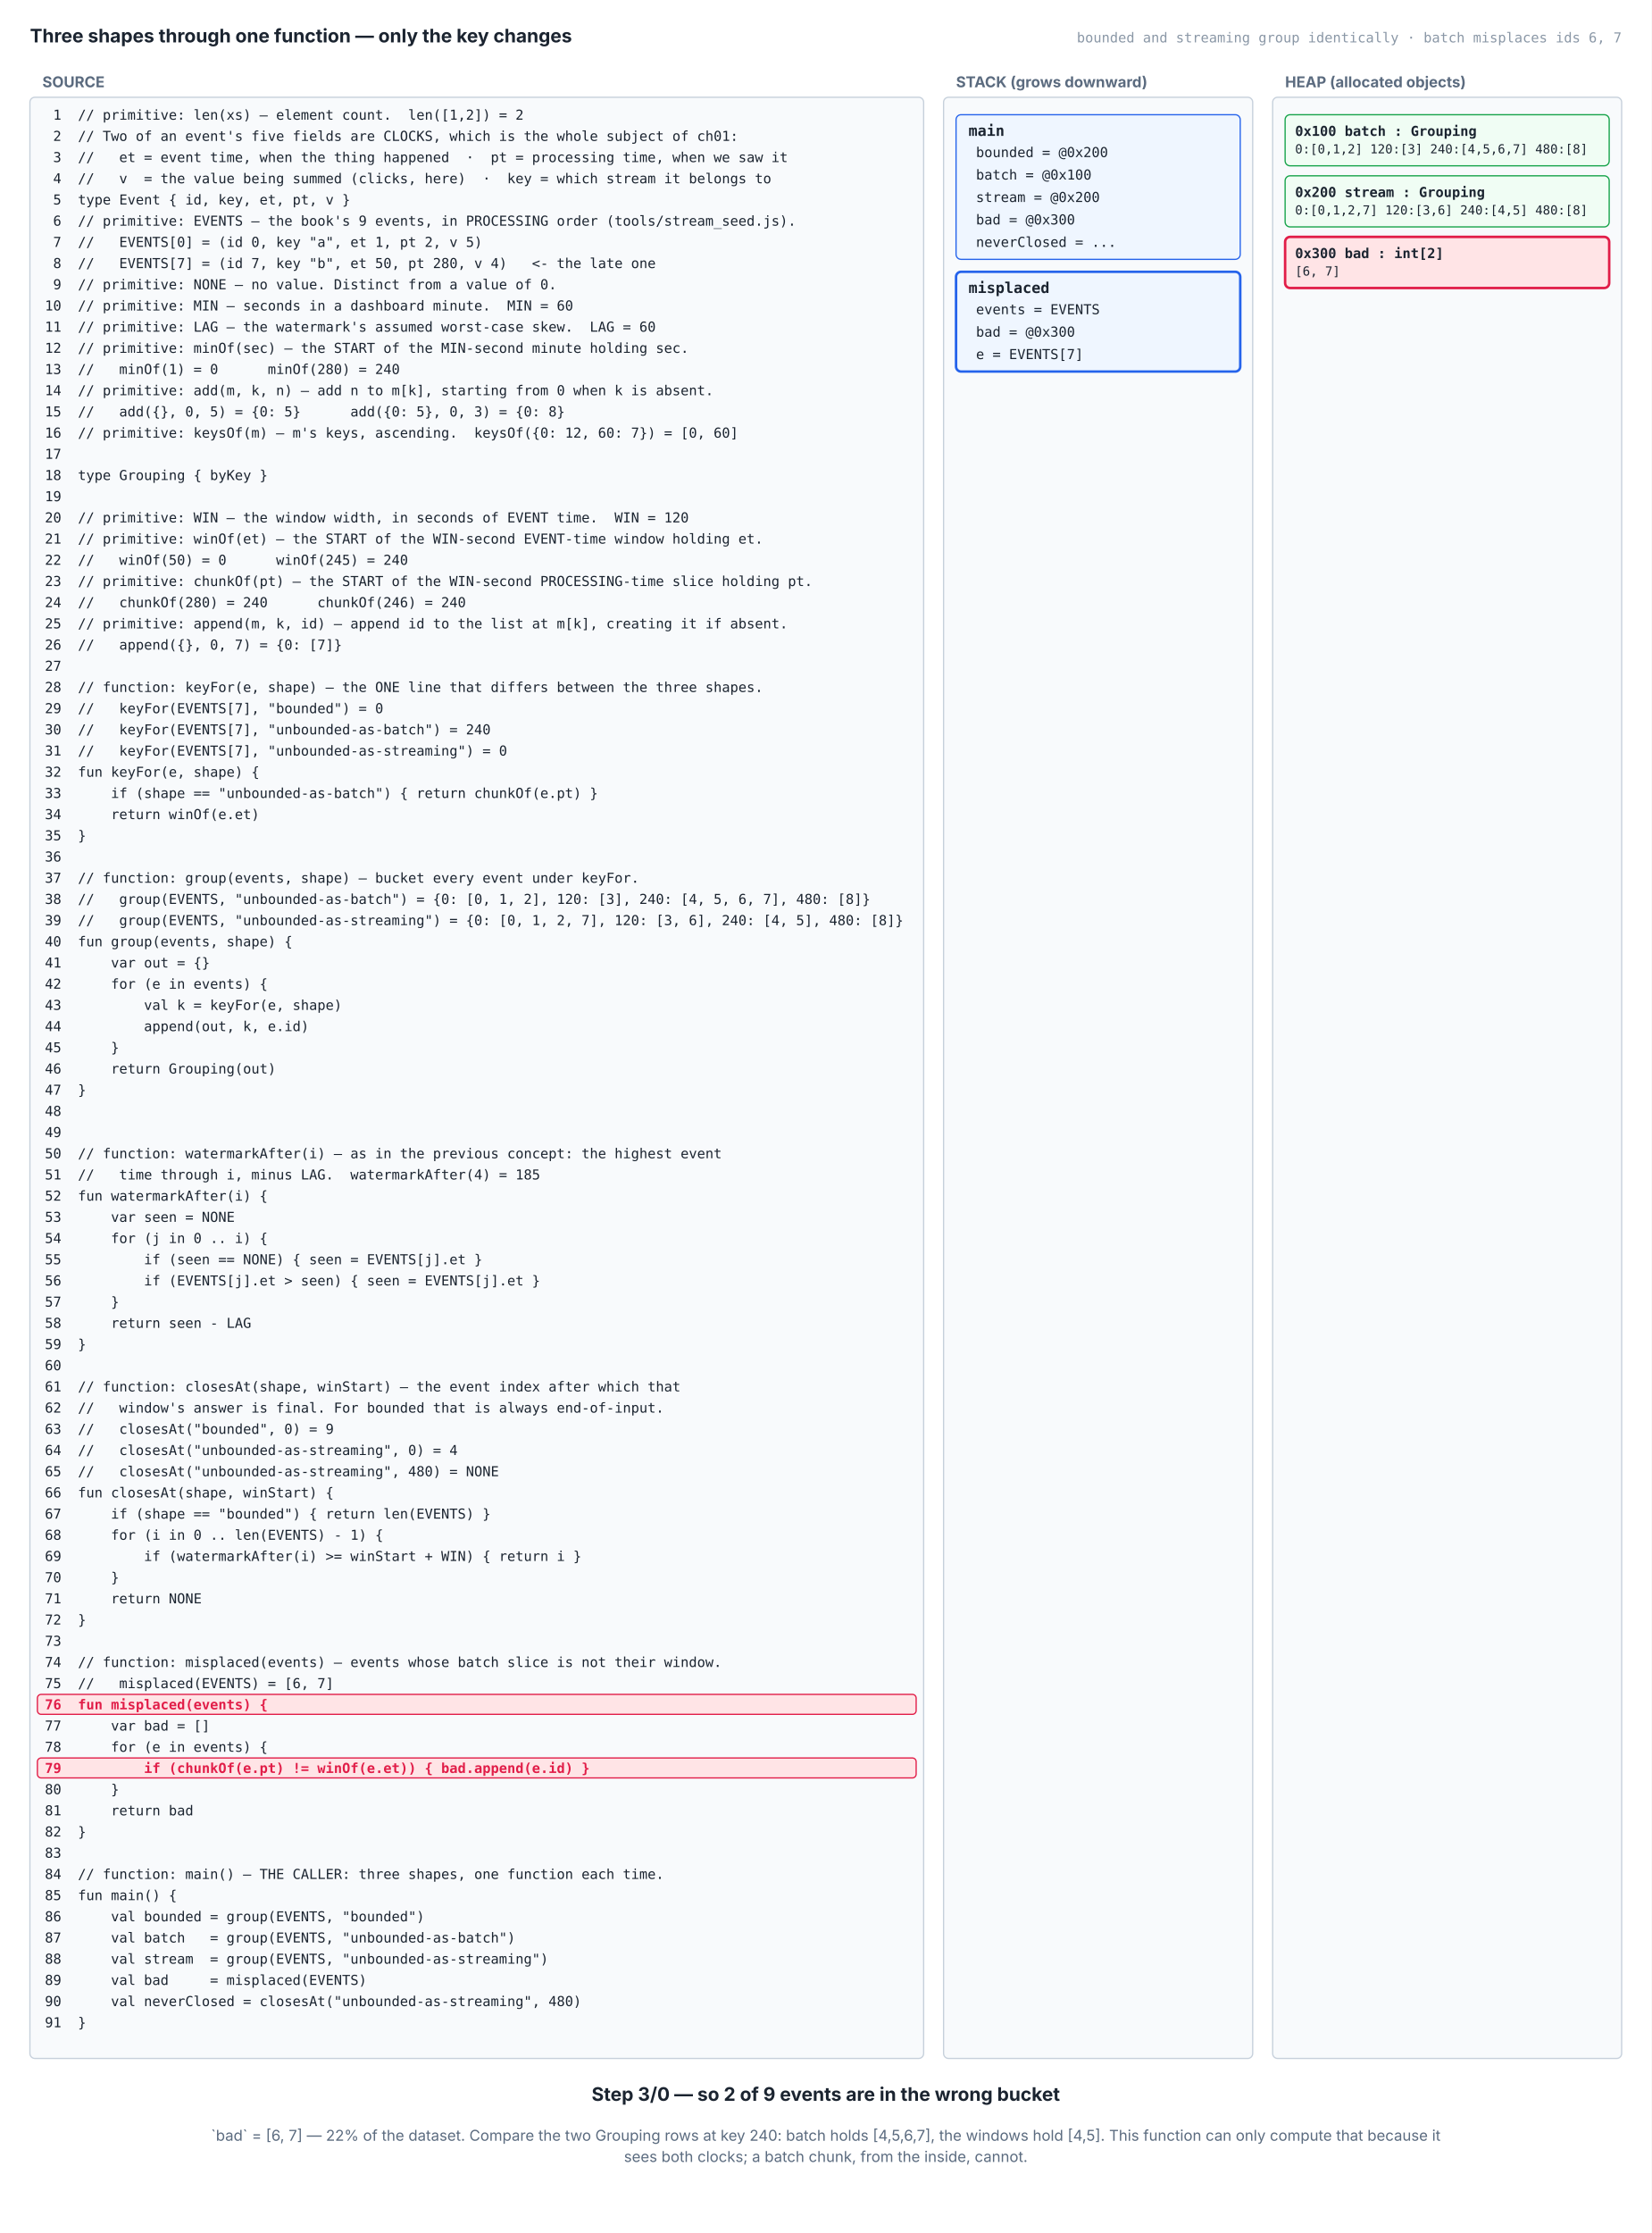
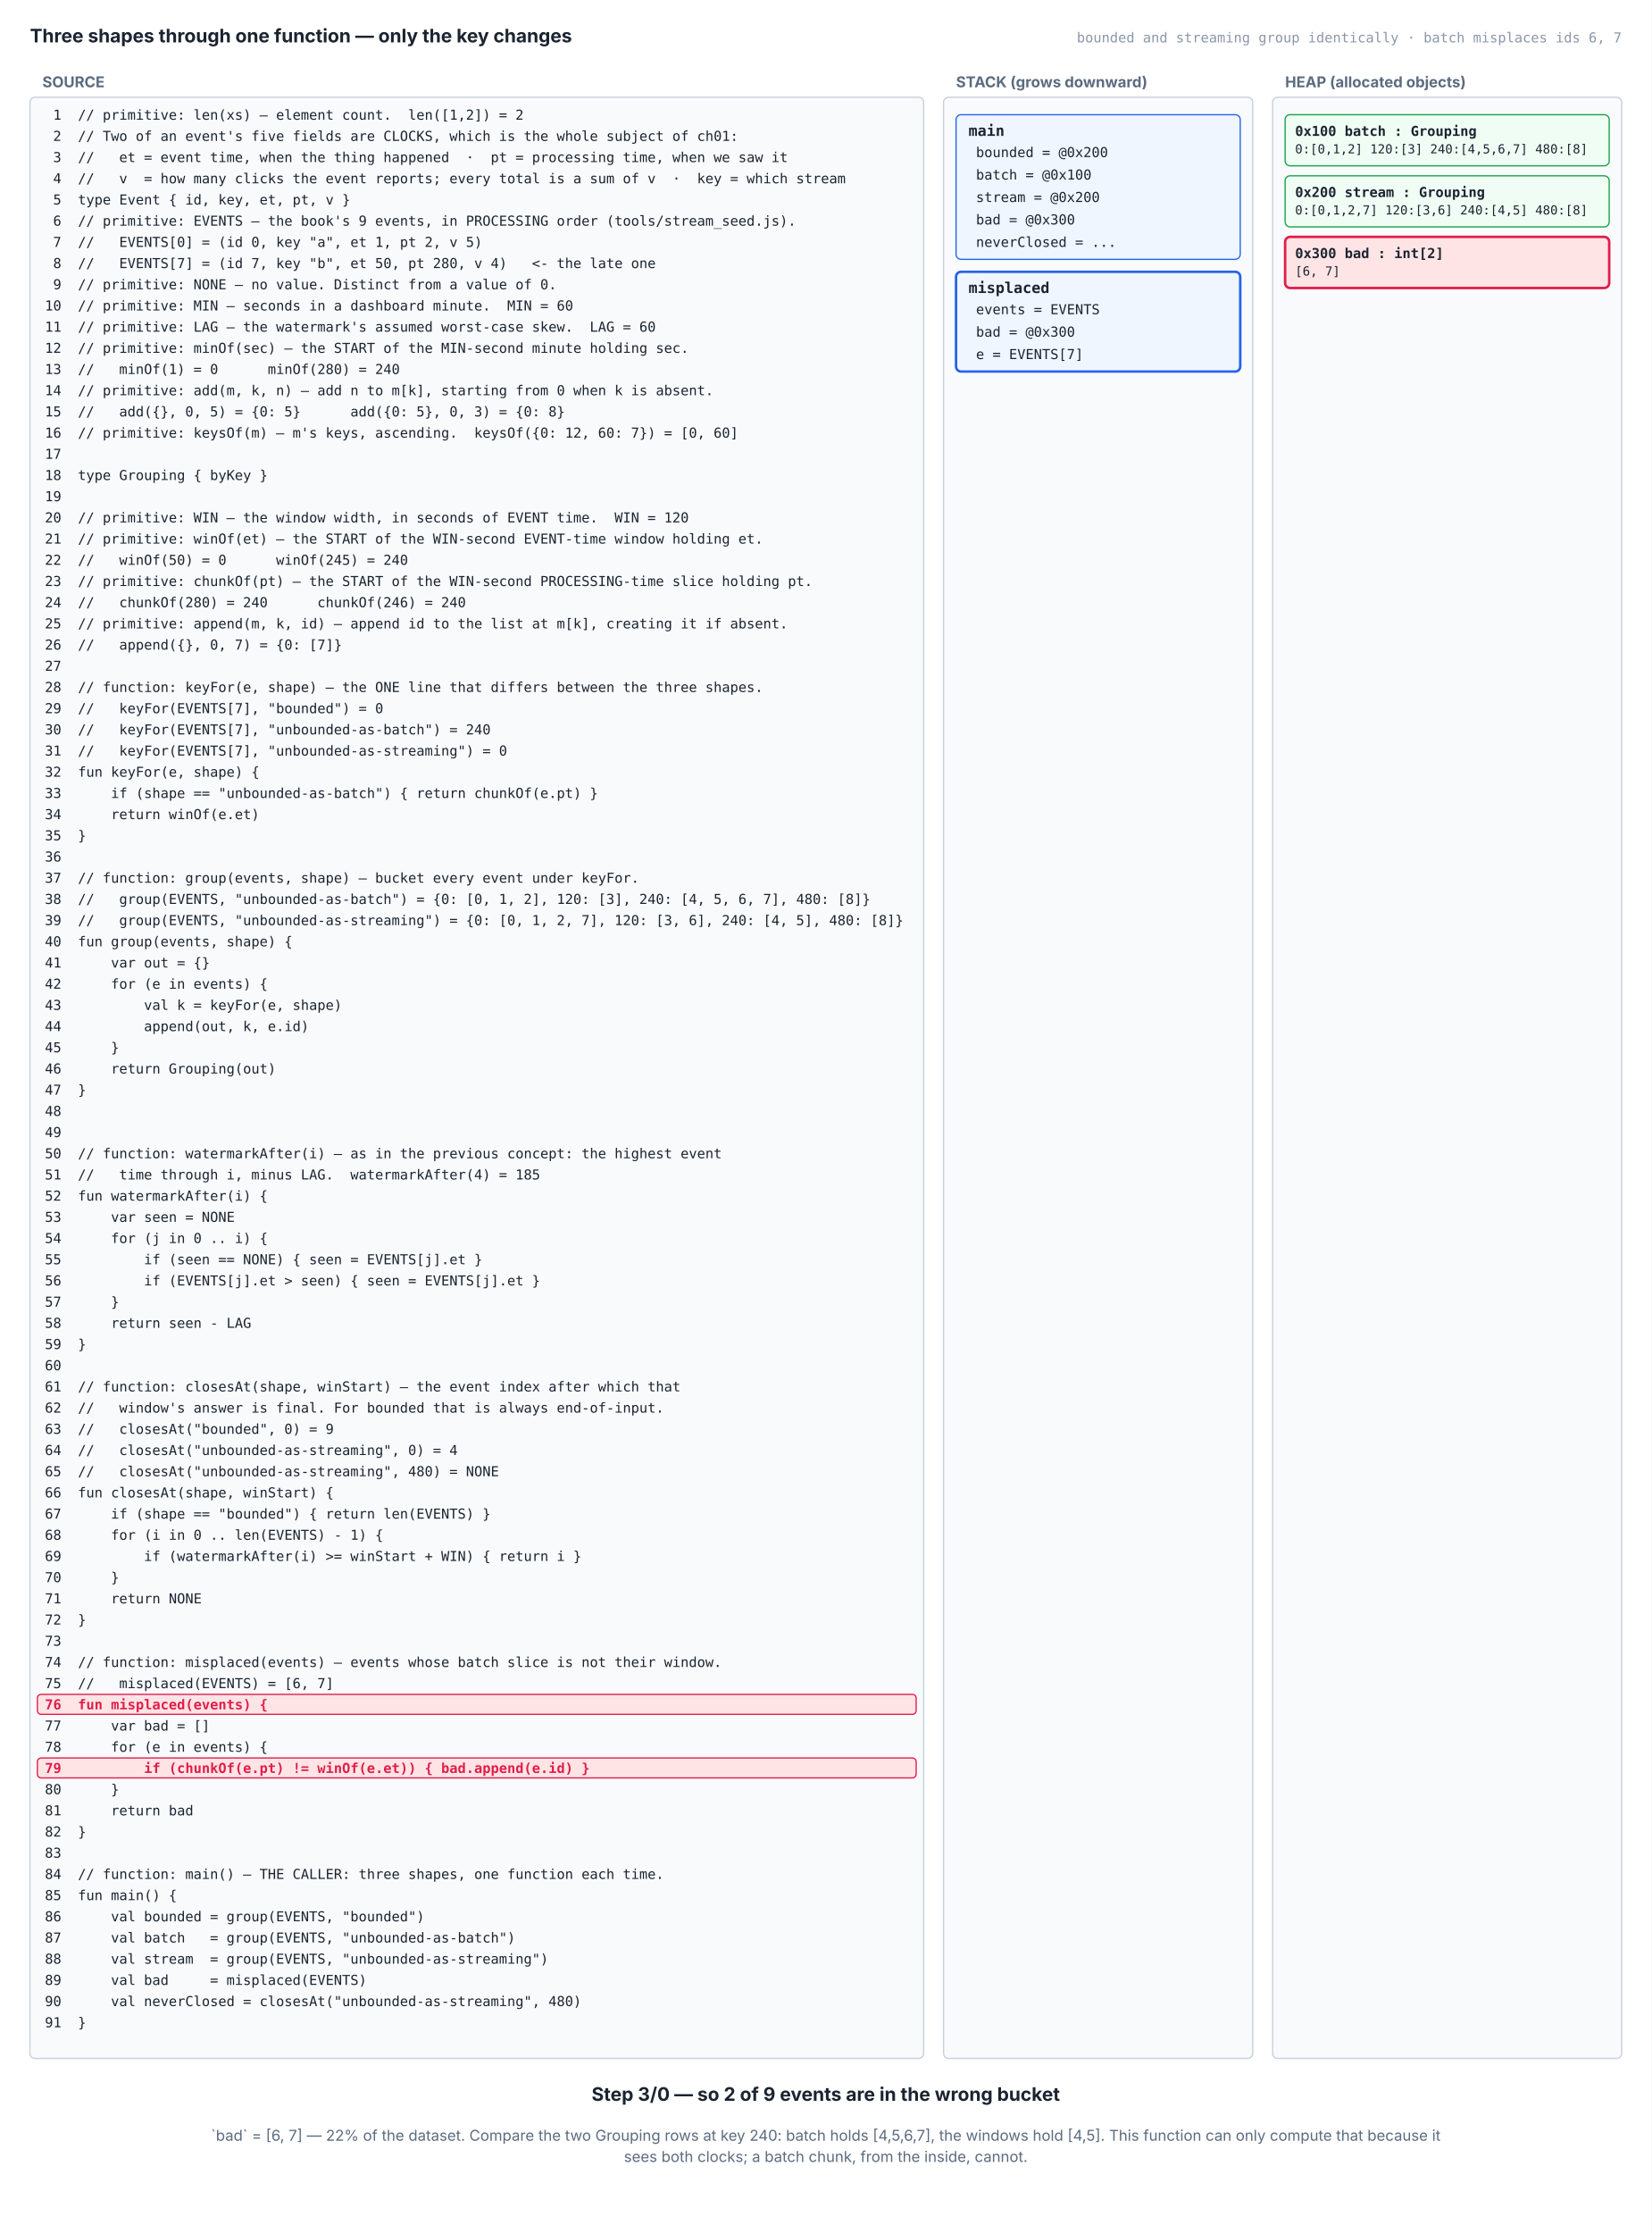
<svg xmlns="http://www.w3.org/2000/svg" viewBox="0 0 1325 1791" width="1325" height="1791" role="img" aria-label="so 2 of 9 events are in the wrong bucket">
  <rect width="1325" height="1791" fill="#ffffff" />
  <text x="24" y="34" font-family="system-ui,-apple-system,Segoe UI,sans-serif" font-size="15" font-weight="700" fill="#1b2430" text-anchor="start">Three shapes through one function — only the key changes</text>
  <text x="1301" y="34" font-family="ui-monospace,SFMono-Regular,Menlo,Consolas,monospace" font-size="11" font-weight="400" fill="#8a97a6" text-anchor="end">bounded and streaming group identically · batch misplaces ids 6, 7</text>
  <rect x="24" y="78" width="717" height="1573" rx="4" fill="#f8fafc" stroke="#c6d0db" stroke-width="1" />
  <text x="34" y="70" font-family="system-ui,-apple-system,Segoe UI,sans-serif" font-size="12" font-weight="700" fill="#5b6b7f" text-anchor="start">SOURCE</text>
  <text x="36" y="96" font-family="ui-monospace,SFMono-Regular,Menlo,Consolas,monospace" font-size="11" font-weight="400" fill="#1b2430" text-anchor="start" xml:space="preserve"> 1  // primitive: len(xs) — element count.  len([1,2]) = 2</text>
  <text x="36" y="113" font-family="ui-monospace,SFMono-Regular,Menlo,Consolas,monospace" font-size="11" font-weight="400" fill="#1b2430" text-anchor="start" xml:space="preserve"> 2  // Two of an event's five fields are CLOCKS, which is the whole subject of ch01:</text>
  <text x="36" y="130" font-family="ui-monospace,SFMono-Regular,Menlo,Consolas,monospace" font-size="11" font-weight="400" fill="#1b2430" text-anchor="start" xml:space="preserve"> 3  //   et = event time, when the thing happened  ·  pt = processing time, when we saw it</text>
-   <text x="36" y="147" font-family="ui-monospace,SFMono-Regular,Menlo,Consolas,monospace" font-size="11" font-weight="400" fill="#1b2430" text-anchor="start" xml:space="preserve"> 4  //   v  = the value being summed (clicks, here)  ·  key = which stream it belongs to</text>
+   <text x="36" y="147" font-family="ui-monospace,SFMono-Regular,Menlo,Consolas,monospace" font-size="11" font-weight="400" fill="#1b2430" text-anchor="start" xml:space="preserve"> 4  //   v  = how many clicks the event reports; every total is a sum of v  ·  key = which stream</text>
  <text x="36" y="164" font-family="ui-monospace,SFMono-Regular,Menlo,Consolas,monospace" font-size="11" font-weight="400" fill="#1b2430" text-anchor="start" xml:space="preserve"> 5  type Event { id, key, et, pt, v }</text>
  <text x="36" y="181" font-family="ui-monospace,SFMono-Regular,Menlo,Consolas,monospace" font-size="11" font-weight="400" fill="#1b2430" text-anchor="start" xml:space="preserve"> 6  // primitive: EVENTS — the book's 9 events, in PROCESSING order (tools/stream_seed.js).</text>
  <text x="36" y="198" font-family="ui-monospace,SFMono-Regular,Menlo,Consolas,monospace" font-size="11" font-weight="400" fill="#1b2430" text-anchor="start" xml:space="preserve"> 7  //   EVENTS[0] = (id 0, key "a", et 1, pt 2, v 5)</text>
  <text x="36" y="215" font-family="ui-monospace,SFMono-Regular,Menlo,Consolas,monospace" font-size="11" font-weight="400" fill="#1b2430" text-anchor="start" xml:space="preserve"> 8  //   EVENTS[7] = (id 7, key "b", et 50, pt 280, v 4)   &lt;- the late one</text>
  <text x="36" y="232" font-family="ui-monospace,SFMono-Regular,Menlo,Consolas,monospace" font-size="11" font-weight="400" fill="#1b2430" text-anchor="start" xml:space="preserve"> 9  // primitive: NONE — no value. Distinct from a value of 0.</text>
  <text x="36" y="249" font-family="ui-monospace,SFMono-Regular,Menlo,Consolas,monospace" font-size="11" font-weight="400" fill="#1b2430" text-anchor="start" xml:space="preserve">10  // primitive: MIN — seconds in a dashboard minute.  MIN = 60</text>
  <text x="36" y="266" font-family="ui-monospace,SFMono-Regular,Menlo,Consolas,monospace" font-size="11" font-weight="400" fill="#1b2430" text-anchor="start" xml:space="preserve">11  // primitive: LAG — the watermark's assumed worst-case skew.  LAG = 60</text>
  <text x="36" y="283" font-family="ui-monospace,SFMono-Regular,Menlo,Consolas,monospace" font-size="11" font-weight="400" fill="#1b2430" text-anchor="start" xml:space="preserve">12  // primitive: minOf(sec) — the START of the MIN-second minute holding sec.</text>
  <text x="36" y="300" font-family="ui-monospace,SFMono-Regular,Menlo,Consolas,monospace" font-size="11" font-weight="400" fill="#1b2430" text-anchor="start" xml:space="preserve">13  //   minOf(1) = 0      minOf(280) = 240</text>
  <text x="36" y="317" font-family="ui-monospace,SFMono-Regular,Menlo,Consolas,monospace" font-size="11" font-weight="400" fill="#1b2430" text-anchor="start" xml:space="preserve">14  // primitive: add(m, k, n) — add n to m[k], starting from 0 when k is absent.</text>
  <text x="36" y="334" font-family="ui-monospace,SFMono-Regular,Menlo,Consolas,monospace" font-size="11" font-weight="400" fill="#1b2430" text-anchor="start" xml:space="preserve">15  //   add({}, 0, 5) = {0: 5}      add({0: 5}, 0, 3) = {0: 8}</text>
  <text x="36" y="351" font-family="ui-monospace,SFMono-Regular,Menlo,Consolas,monospace" font-size="11" font-weight="400" fill="#1b2430" text-anchor="start" xml:space="preserve">16  // primitive: keysOf(m) — m's keys, ascending.  keysOf({0: 12, 60: 7}) = [0, 60]</text>
  <text x="36" y="368" font-family="ui-monospace,SFMono-Regular,Menlo,Consolas,monospace" font-size="11" font-weight="400" fill="#1b2430" text-anchor="start" xml:space="preserve">17  </text>
  <text x="36" y="385" font-family="ui-monospace,SFMono-Regular,Menlo,Consolas,monospace" font-size="11" font-weight="400" fill="#1b2430" text-anchor="start" xml:space="preserve">18  type Grouping { byKey }</text>
  <text x="36" y="402" font-family="ui-monospace,SFMono-Regular,Menlo,Consolas,monospace" font-size="11" font-weight="400" fill="#1b2430" text-anchor="start" xml:space="preserve">19  </text>
  <text x="36" y="419" font-family="ui-monospace,SFMono-Regular,Menlo,Consolas,monospace" font-size="11" font-weight="400" fill="#1b2430" text-anchor="start" xml:space="preserve">20  // primitive: WIN — the window width, in seconds of EVENT time.  WIN = 120</text>
  <text x="36" y="436" font-family="ui-monospace,SFMono-Regular,Menlo,Consolas,monospace" font-size="11" font-weight="400" fill="#1b2430" text-anchor="start" xml:space="preserve">21  // primitive: winOf(et) — the START of the WIN-second EVENT-time window holding et.</text>
  <text x="36" y="453" font-family="ui-monospace,SFMono-Regular,Menlo,Consolas,monospace" font-size="11" font-weight="400" fill="#1b2430" text-anchor="start" xml:space="preserve">22  //   winOf(50) = 0      winOf(245) = 240</text>
  <text x="36" y="470" font-family="ui-monospace,SFMono-Regular,Menlo,Consolas,monospace" font-size="11" font-weight="400" fill="#1b2430" text-anchor="start" xml:space="preserve">23  // primitive: chunkOf(pt) — the START of the WIN-second PROCESSING-time slice holding pt.</text>
  <text x="36" y="487" font-family="ui-monospace,SFMono-Regular,Menlo,Consolas,monospace" font-size="11" font-weight="400" fill="#1b2430" text-anchor="start" xml:space="preserve">24  //   chunkOf(280) = 240      chunkOf(246) = 240</text>
  <text x="36" y="504" font-family="ui-monospace,SFMono-Regular,Menlo,Consolas,monospace" font-size="11" font-weight="400" fill="#1b2430" text-anchor="start" xml:space="preserve">25  // primitive: append(m, k, id) — append id to the list at m[k], creating it if absent.</text>
  <text x="36" y="521" font-family="ui-monospace,SFMono-Regular,Menlo,Consolas,monospace" font-size="11" font-weight="400" fill="#1b2430" text-anchor="start" xml:space="preserve">26  //   append({}, 0, 7) = {0: [7]}</text>
  <text x="36" y="538" font-family="ui-monospace,SFMono-Regular,Menlo,Consolas,monospace" font-size="11" font-weight="400" fill="#1b2430" text-anchor="start" xml:space="preserve">27  </text>
  <text x="36" y="555" font-family="ui-monospace,SFMono-Regular,Menlo,Consolas,monospace" font-size="11" font-weight="400" fill="#1b2430" text-anchor="start" xml:space="preserve">28  // function: keyFor(e, shape) — the ONE line that differs between the three shapes.</text>
  <text x="36" y="572" font-family="ui-monospace,SFMono-Regular,Menlo,Consolas,monospace" font-size="11" font-weight="400" fill="#1b2430" text-anchor="start" xml:space="preserve">29  //   keyFor(EVENTS[7], "bounded") = 0</text>
  <text x="36" y="589" font-family="ui-monospace,SFMono-Regular,Menlo,Consolas,monospace" font-size="11" font-weight="400" fill="#1b2430" text-anchor="start" xml:space="preserve">30  //   keyFor(EVENTS[7], "unbounded-as-batch") = 240</text>
  <text x="36" y="606" font-family="ui-monospace,SFMono-Regular,Menlo,Consolas,monospace" font-size="11" font-weight="400" fill="#1b2430" text-anchor="start" xml:space="preserve">31  //   keyFor(EVENTS[7], "unbounded-as-streaming") = 0</text>
  <text x="36" y="623" font-family="ui-monospace,SFMono-Regular,Menlo,Consolas,monospace" font-size="11" font-weight="400" fill="#1b2430" text-anchor="start" xml:space="preserve">32  fun keyFor(e, shape) {</text>
  <text x="36" y="640" font-family="ui-monospace,SFMono-Regular,Menlo,Consolas,monospace" font-size="11" font-weight="400" fill="#1b2430" text-anchor="start" xml:space="preserve">33      if (shape == "unbounded-as-batch") { return chunkOf(e.pt) }</text>
  <text x="36" y="657" font-family="ui-monospace,SFMono-Regular,Menlo,Consolas,monospace" font-size="11" font-weight="400" fill="#1b2430" text-anchor="start" xml:space="preserve">34      return winOf(e.et)</text>
  <text x="36" y="674" font-family="ui-monospace,SFMono-Regular,Menlo,Consolas,monospace" font-size="11" font-weight="400" fill="#1b2430" text-anchor="start" xml:space="preserve">35  }</text>
  <text x="36" y="691" font-family="ui-monospace,SFMono-Regular,Menlo,Consolas,monospace" font-size="11" font-weight="400" fill="#1b2430" text-anchor="start" xml:space="preserve">36  </text>
  <text x="36" y="708" font-family="ui-monospace,SFMono-Regular,Menlo,Consolas,monospace" font-size="11" font-weight="400" fill="#1b2430" text-anchor="start" xml:space="preserve">37  // function: group(events, shape) — bucket every event under keyFor.</text>
  <text x="36" y="725" font-family="ui-monospace,SFMono-Regular,Menlo,Consolas,monospace" font-size="11" font-weight="400" fill="#1b2430" text-anchor="start" xml:space="preserve">38  //   group(EVENTS, "unbounded-as-batch") = {0: [0, 1, 2], 120: [3], 240: [4, 5, 6, 7], 480: [8]}</text>
  <text x="36" y="742" font-family="ui-monospace,SFMono-Regular,Menlo,Consolas,monospace" font-size="11" font-weight="400" fill="#1b2430" text-anchor="start" xml:space="preserve">39  //   group(EVENTS, "unbounded-as-streaming") = {0: [0, 1, 2, 7], 120: [3, 6], 240: [4, 5], 480: [8]}</text>
  <text x="36" y="759" font-family="ui-monospace,SFMono-Regular,Menlo,Consolas,monospace" font-size="11" font-weight="400" fill="#1b2430" text-anchor="start" xml:space="preserve">40  fun group(events, shape) {</text>
  <text x="36" y="776" font-family="ui-monospace,SFMono-Regular,Menlo,Consolas,monospace" font-size="11" font-weight="400" fill="#1b2430" text-anchor="start" xml:space="preserve">41      var out = {}</text>
  <text x="36" y="793" font-family="ui-monospace,SFMono-Regular,Menlo,Consolas,monospace" font-size="11" font-weight="400" fill="#1b2430" text-anchor="start" xml:space="preserve">42      for (e in events) {</text>
  <text x="36" y="810" font-family="ui-monospace,SFMono-Regular,Menlo,Consolas,monospace" font-size="11" font-weight="400" fill="#1b2430" text-anchor="start" xml:space="preserve">43          val k = keyFor(e, shape)</text>
  <text x="36" y="827" font-family="ui-monospace,SFMono-Regular,Menlo,Consolas,monospace" font-size="11" font-weight="400" fill="#1b2430" text-anchor="start" xml:space="preserve">44          append(out, k, e.id)</text>
  <text x="36" y="844" font-family="ui-monospace,SFMono-Regular,Menlo,Consolas,monospace" font-size="11" font-weight="400" fill="#1b2430" text-anchor="start" xml:space="preserve">45      }</text>
  <text x="36" y="861" font-family="ui-monospace,SFMono-Regular,Menlo,Consolas,monospace" font-size="11" font-weight="400" fill="#1b2430" text-anchor="start" xml:space="preserve">46      return Grouping(out)</text>
  <text x="36" y="878" font-family="ui-monospace,SFMono-Regular,Menlo,Consolas,monospace" font-size="11" font-weight="400" fill="#1b2430" text-anchor="start" xml:space="preserve">47  }</text>
  <text x="36" y="895" font-family="ui-monospace,SFMono-Regular,Menlo,Consolas,monospace" font-size="11" font-weight="400" fill="#1b2430" text-anchor="start" xml:space="preserve">48  </text>
  <text x="36" y="912" font-family="ui-monospace,SFMono-Regular,Menlo,Consolas,monospace" font-size="11" font-weight="400" fill="#1b2430" text-anchor="start" xml:space="preserve">49  </text>
  <text x="36" y="929" font-family="ui-monospace,SFMono-Regular,Menlo,Consolas,monospace" font-size="11" font-weight="400" fill="#1b2430" text-anchor="start" xml:space="preserve">50  // function: watermarkAfter(i) — as in the previous concept: the highest event</text>
  <text x="36" y="946" font-family="ui-monospace,SFMono-Regular,Menlo,Consolas,monospace" font-size="11" font-weight="400" fill="#1b2430" text-anchor="start" xml:space="preserve">51  //   time through i, minus LAG.  watermarkAfter(4) = 185</text>
  <text x="36" y="963" font-family="ui-monospace,SFMono-Regular,Menlo,Consolas,monospace" font-size="11" font-weight="400" fill="#1b2430" text-anchor="start" xml:space="preserve">52  fun watermarkAfter(i) {</text>
  <text x="36" y="980" font-family="ui-monospace,SFMono-Regular,Menlo,Consolas,monospace" font-size="11" font-weight="400" fill="#1b2430" text-anchor="start" xml:space="preserve">53      var seen = NONE</text>
  <text x="36" y="997" font-family="ui-monospace,SFMono-Regular,Menlo,Consolas,monospace" font-size="11" font-weight="400" fill="#1b2430" text-anchor="start" xml:space="preserve">54      for (j in 0 .. i) {</text>
  <text x="36" y="1014" font-family="ui-monospace,SFMono-Regular,Menlo,Consolas,monospace" font-size="11" font-weight="400" fill="#1b2430" text-anchor="start" xml:space="preserve">55          if (seen == NONE) { seen = EVENTS[j].et }</text>
  <text x="36" y="1031" font-family="ui-monospace,SFMono-Regular,Menlo,Consolas,monospace" font-size="11" font-weight="400" fill="#1b2430" text-anchor="start" xml:space="preserve">56          if (EVENTS[j].et &gt; seen) { seen = EVENTS[j].et }</text>
  <text x="36" y="1048" font-family="ui-monospace,SFMono-Regular,Menlo,Consolas,monospace" font-size="11" font-weight="400" fill="#1b2430" text-anchor="start" xml:space="preserve">57      }</text>
  <text x="36" y="1065" font-family="ui-monospace,SFMono-Regular,Menlo,Consolas,monospace" font-size="11" font-weight="400" fill="#1b2430" text-anchor="start" xml:space="preserve">58      return seen - LAG</text>
  <text x="36" y="1082" font-family="ui-monospace,SFMono-Regular,Menlo,Consolas,monospace" font-size="11" font-weight="400" fill="#1b2430" text-anchor="start" xml:space="preserve">59  }</text>
  <text x="36" y="1099" font-family="ui-monospace,SFMono-Regular,Menlo,Consolas,monospace" font-size="11" font-weight="400" fill="#1b2430" text-anchor="start" xml:space="preserve">60  </text>
  <text x="36" y="1116" font-family="ui-monospace,SFMono-Regular,Menlo,Consolas,monospace" font-size="11" font-weight="400" fill="#1b2430" text-anchor="start" xml:space="preserve">61  // function: closesAt(shape, winStart) — the event index after which that</text>
  <text x="36" y="1133" font-family="ui-monospace,SFMono-Regular,Menlo,Consolas,monospace" font-size="11" font-weight="400" fill="#1b2430" text-anchor="start" xml:space="preserve">62  //   window's answer is final. For bounded that is always end-of-input.</text>
  <text x="36" y="1150" font-family="ui-monospace,SFMono-Regular,Menlo,Consolas,monospace" font-size="11" font-weight="400" fill="#1b2430" text-anchor="start" xml:space="preserve">63  //   closesAt("bounded", 0) = 9</text>
  <text x="36" y="1167" font-family="ui-monospace,SFMono-Regular,Menlo,Consolas,monospace" font-size="11" font-weight="400" fill="#1b2430" text-anchor="start" xml:space="preserve">64  //   closesAt("unbounded-as-streaming", 0) = 4</text>
  <text x="36" y="1184" font-family="ui-monospace,SFMono-Regular,Menlo,Consolas,monospace" font-size="11" font-weight="400" fill="#1b2430" text-anchor="start" xml:space="preserve">65  //   closesAt("unbounded-as-streaming", 480) = NONE</text>
  <text x="36" y="1201" font-family="ui-monospace,SFMono-Regular,Menlo,Consolas,monospace" font-size="11" font-weight="400" fill="#1b2430" text-anchor="start" xml:space="preserve">66  fun closesAt(shape, winStart) {</text>
  <text x="36" y="1218" font-family="ui-monospace,SFMono-Regular,Menlo,Consolas,monospace" font-size="11" font-weight="400" fill="#1b2430" text-anchor="start" xml:space="preserve">67      if (shape == "bounded") { return len(EVENTS) }</text>
  <text x="36" y="1235" font-family="ui-monospace,SFMono-Regular,Menlo,Consolas,monospace" font-size="11" font-weight="400" fill="#1b2430" text-anchor="start" xml:space="preserve">68      for (i in 0 .. len(EVENTS) - 1) {</text>
  <text x="36" y="1252" font-family="ui-monospace,SFMono-Regular,Menlo,Consolas,monospace" font-size="11" font-weight="400" fill="#1b2430" text-anchor="start" xml:space="preserve">69          if (watermarkAfter(i) &gt;= winStart + WIN) { return i }</text>
  <text x="36" y="1269" font-family="ui-monospace,SFMono-Regular,Menlo,Consolas,monospace" font-size="11" font-weight="400" fill="#1b2430" text-anchor="start" xml:space="preserve">70      }</text>
  <text x="36" y="1286" font-family="ui-monospace,SFMono-Regular,Menlo,Consolas,monospace" font-size="11" font-weight="400" fill="#1b2430" text-anchor="start" xml:space="preserve">71      return NONE</text>
  <text x="36" y="1303" font-family="ui-monospace,SFMono-Regular,Menlo,Consolas,monospace" font-size="11" font-weight="400" fill="#1b2430" text-anchor="start" xml:space="preserve">72  }</text>
  <text x="36" y="1320" font-family="ui-monospace,SFMono-Regular,Menlo,Consolas,monospace" font-size="11" font-weight="400" fill="#1b2430" text-anchor="start" xml:space="preserve">73  </text>
  <text x="36" y="1337" font-family="ui-monospace,SFMono-Regular,Menlo,Consolas,monospace" font-size="11" font-weight="400" fill="#1b2430" text-anchor="start" xml:space="preserve">74  // function: misplaced(events) — events whose batch slice is not their window.</text>
  <text x="36" y="1354" font-family="ui-monospace,SFMono-Regular,Menlo,Consolas,monospace" font-size="11" font-weight="400" fill="#1b2430" text-anchor="start" xml:space="preserve">75  //   misplaced(EVENTS) = [6, 7]</text>
  <rect x="30" y="1359" width="705" height="16" rx="3" fill="#ffe4e6" stroke="#e11d48" stroke-width="1" />
  <text x="36" y="1371" font-family="ui-monospace,SFMono-Regular,Menlo,Consolas,monospace" font-size="11" font-weight="700" fill="#e11d48" text-anchor="start" xml:space="preserve">76  fun misplaced(events) {</text>
  <text x="36" y="1388" font-family="ui-monospace,SFMono-Regular,Menlo,Consolas,monospace" font-size="11" font-weight="400" fill="#1b2430" text-anchor="start" xml:space="preserve">77      var bad = []</text>
  <text x="36" y="1405" font-family="ui-monospace,SFMono-Regular,Menlo,Consolas,monospace" font-size="11" font-weight="400" fill="#1b2430" text-anchor="start" xml:space="preserve">78      for (e in events) {</text>
  <rect x="30" y="1410" width="705" height="16" rx="3" fill="#ffe4e6" stroke="#e11d48" stroke-width="1" />
  <text x="36" y="1422" font-family="ui-monospace,SFMono-Regular,Menlo,Consolas,monospace" font-size="11" font-weight="700" fill="#e11d48" text-anchor="start" xml:space="preserve">79          if (chunkOf(e.pt) != winOf(e.et)) { bad.append(e.id) }</text>
  <text x="36" y="1439" font-family="ui-monospace,SFMono-Regular,Menlo,Consolas,monospace" font-size="11" font-weight="400" fill="#1b2430" text-anchor="start" xml:space="preserve">80      }</text>
  <text x="36" y="1456" font-family="ui-monospace,SFMono-Regular,Menlo,Consolas,monospace" font-size="11" font-weight="400" fill="#1b2430" text-anchor="start" xml:space="preserve">81      return bad</text>
  <text x="36" y="1473" font-family="ui-monospace,SFMono-Regular,Menlo,Consolas,monospace" font-size="11" font-weight="400" fill="#1b2430" text-anchor="start" xml:space="preserve">82  }</text>
  <text x="36" y="1490" font-family="ui-monospace,SFMono-Regular,Menlo,Consolas,monospace" font-size="11" font-weight="400" fill="#1b2430" text-anchor="start" xml:space="preserve">83  </text>
  <text x="36" y="1507" font-family="ui-monospace,SFMono-Regular,Menlo,Consolas,monospace" font-size="11" font-weight="400" fill="#1b2430" text-anchor="start" xml:space="preserve">84  // function: main() — THE CALLER: three shapes, one function each time.</text>
  <text x="36" y="1524" font-family="ui-monospace,SFMono-Regular,Menlo,Consolas,monospace" font-size="11" font-weight="400" fill="#1b2430" text-anchor="start" xml:space="preserve">85  fun main() {</text>
  <text x="36" y="1541" font-family="ui-monospace,SFMono-Regular,Menlo,Consolas,monospace" font-size="11" font-weight="400" fill="#1b2430" text-anchor="start" xml:space="preserve">86      val bounded = group(EVENTS, "bounded")</text>
  <text x="36" y="1558" font-family="ui-monospace,SFMono-Regular,Menlo,Consolas,monospace" font-size="11" font-weight="400" fill="#1b2430" text-anchor="start" xml:space="preserve">87      val batch   = group(EVENTS, "unbounded-as-batch")</text>
  <text x="36" y="1575" font-family="ui-monospace,SFMono-Regular,Menlo,Consolas,monospace" font-size="11" font-weight="400" fill="#1b2430" text-anchor="start" xml:space="preserve">88      val stream  = group(EVENTS, "unbounded-as-streaming")</text>
  <text x="36" y="1592" font-family="ui-monospace,SFMono-Regular,Menlo,Consolas,monospace" font-size="11" font-weight="400" fill="#1b2430" text-anchor="start" xml:space="preserve">89      val bad     = misplaced(EVENTS)</text>
  <text x="36" y="1609" font-family="ui-monospace,SFMono-Regular,Menlo,Consolas,monospace" font-size="11" font-weight="400" fill="#1b2430" text-anchor="start" xml:space="preserve">90      val neverClosed = closesAt("unbounded-as-streaming", 480)</text>
  <text x="36" y="1626" font-family="ui-monospace,SFMono-Regular,Menlo,Consolas,monospace" font-size="11" font-weight="400" fill="#1b2430" text-anchor="start" xml:space="preserve">91  }</text>
  <rect x="757" y="78" width="248" height="1573" rx="4" fill="#f8fafc" stroke="#c6d0db" stroke-width="1" />
  <text x="767" y="70" font-family="system-ui,-apple-system,Segoe UI,sans-serif" font-size="12" font-weight="700" fill="#5b6b7f" text-anchor="start">STACK  (grows downward)</text>
  <rect x="767" y="92" width="228" height="116" rx="4" fill="#eff6ff" stroke="#2563eb" stroke-width="1" />
  <text x="777" y="109" font-family="ui-monospace,SFMono-Regular,Menlo,Consolas,monospace" font-size="12" font-weight="700" fill="#1b2430" text-anchor="start">main</text>
  <text x="783" y="126" font-family="ui-monospace,SFMono-Regular,Menlo,Consolas,monospace" font-size="11" font-weight="400" fill="#1b2430" text-anchor="start">bounded = @0x200</text>
  <text x="783" y="144" font-family="ui-monospace,SFMono-Regular,Menlo,Consolas,monospace" font-size="11" font-weight="400" fill="#1b2430" text-anchor="start">batch = @0x100</text>
  <text x="783" y="162" font-family="ui-monospace,SFMono-Regular,Menlo,Consolas,monospace" font-size="11" font-weight="400" fill="#1b2430" text-anchor="start">stream = @0x200</text>
  <text x="783" y="180" font-family="ui-monospace,SFMono-Regular,Menlo,Consolas,monospace" font-size="11" font-weight="400" fill="#1b2430" text-anchor="start">bad = @0x300</text>
  <text x="783" y="198" font-family="ui-monospace,SFMono-Regular,Menlo,Consolas,monospace" font-size="11" font-weight="400" fill="#1b2430" text-anchor="start">neverClosed = ...</text>
  <rect x="767" y="218" width="228" height="80" rx="4" fill="#eff6ff" stroke="#2563eb" stroke-width="2" />
  <text x="777" y="235" font-family="ui-monospace,SFMono-Regular,Menlo,Consolas,monospace" font-size="12" font-weight="700" fill="#1b2430" text-anchor="start">misplaced</text>
  <text x="783" y="252" font-family="ui-monospace,SFMono-Regular,Menlo,Consolas,monospace" font-size="11" font-weight="400" fill="#1b2430" text-anchor="start">events = EVENTS</text>
  <text x="783" y="270" font-family="ui-monospace,SFMono-Regular,Menlo,Consolas,monospace" font-size="11" font-weight="400" fill="#1b2430" text-anchor="start">bad = @0x300</text>
  <text x="783" y="288" font-family="ui-monospace,SFMono-Regular,Menlo,Consolas,monospace" font-size="11" font-weight="400" fill="#1b2430" text-anchor="start">e = EVENTS[7]</text>
  <rect x="1021" y="78" width="280" height="1573" rx="4" fill="#f8fafc" stroke="#c6d0db" stroke-width="1" />
  <text x="1031" y="70" font-family="system-ui,-apple-system,Segoe UI,sans-serif" font-size="12" font-weight="700" fill="#5b6b7f" text-anchor="start">HEAP  (allocated objects)</text>
  <rect x="1031" y="92" width="260" height="41" rx="4" fill="#f0fdf4" stroke="#16a34a" stroke-width="1" />
  <text x="1039" y="109" font-family="ui-monospace,SFMono-Regular,Menlo,Consolas,monospace" font-size="11" font-weight="700" fill="#1b2430" text-anchor="start">0x100  batch : Grouping</text>
  <text x="1039" y="123" font-family="ui-monospace,SFMono-Regular,Menlo,Consolas,monospace" font-size="10" font-weight="400" fill="#1b2430" text-anchor="start">0:[0,1,2] 120:[3] 240:[4,5,6,7] 480:[8]</text>
  <rect x="1031" y="141" width="260" height="41" rx="4" fill="#f0fdf4" stroke="#16a34a" stroke-width="1" />
  <text x="1039" y="158" font-family="ui-monospace,SFMono-Regular,Menlo,Consolas,monospace" font-size="11" font-weight="700" fill="#1b2430" text-anchor="start">0x200  stream : Grouping</text>
  <text x="1039" y="172" font-family="ui-monospace,SFMono-Regular,Menlo,Consolas,monospace" font-size="10" font-weight="400" fill="#1b2430" text-anchor="start">0:[0,1,2,7] 120:[3,6] 240:[4,5] 480:[8]</text>
  <rect x="1031" y="190" width="260" height="41" rx="4" fill="#ffe4e6" stroke="#e11d48" stroke-width="2" />
  <text x="1039" y="207" font-family="ui-monospace,SFMono-Regular,Menlo,Consolas,monospace" font-size="11" font-weight="700" fill="#1b2430" text-anchor="start">0x300  bad : int[2]</text>
  <text x="1039" y="221" font-family="ui-monospace,SFMono-Regular,Menlo,Consolas,monospace" font-size="10" font-weight="400" fill="#1b2430" text-anchor="start">[6, 7]</text>
  <text x="662.5" y="1685" font-family="system-ui,-apple-system,Segoe UI,sans-serif" font-size="15" font-weight="700" fill="#1b2430" text-anchor="middle">Step 3/0 — so 2 of 9 events are in the wrong bucket</text>
  <text x="662.5" y="1717" font-family="system-ui,-apple-system,Segoe UI,sans-serif" font-size="12" font-weight="400" fill="#5b6b7f" text-anchor="middle">`bad` = [6, 7] — 22% of the dataset. Compare the two Grouping rows at key 240: batch holds [4,5,6,7], the windows hold [4,5]. This function can only compute that because it</text>
  <text x="662.5" y="1734" font-family="system-ui,-apple-system,Segoe UI,sans-serif" font-size="12" font-weight="400" fill="#5b6b7f" text-anchor="middle">sees both clocks; a batch chunk, from the inside, cannot.</text>
</svg>
